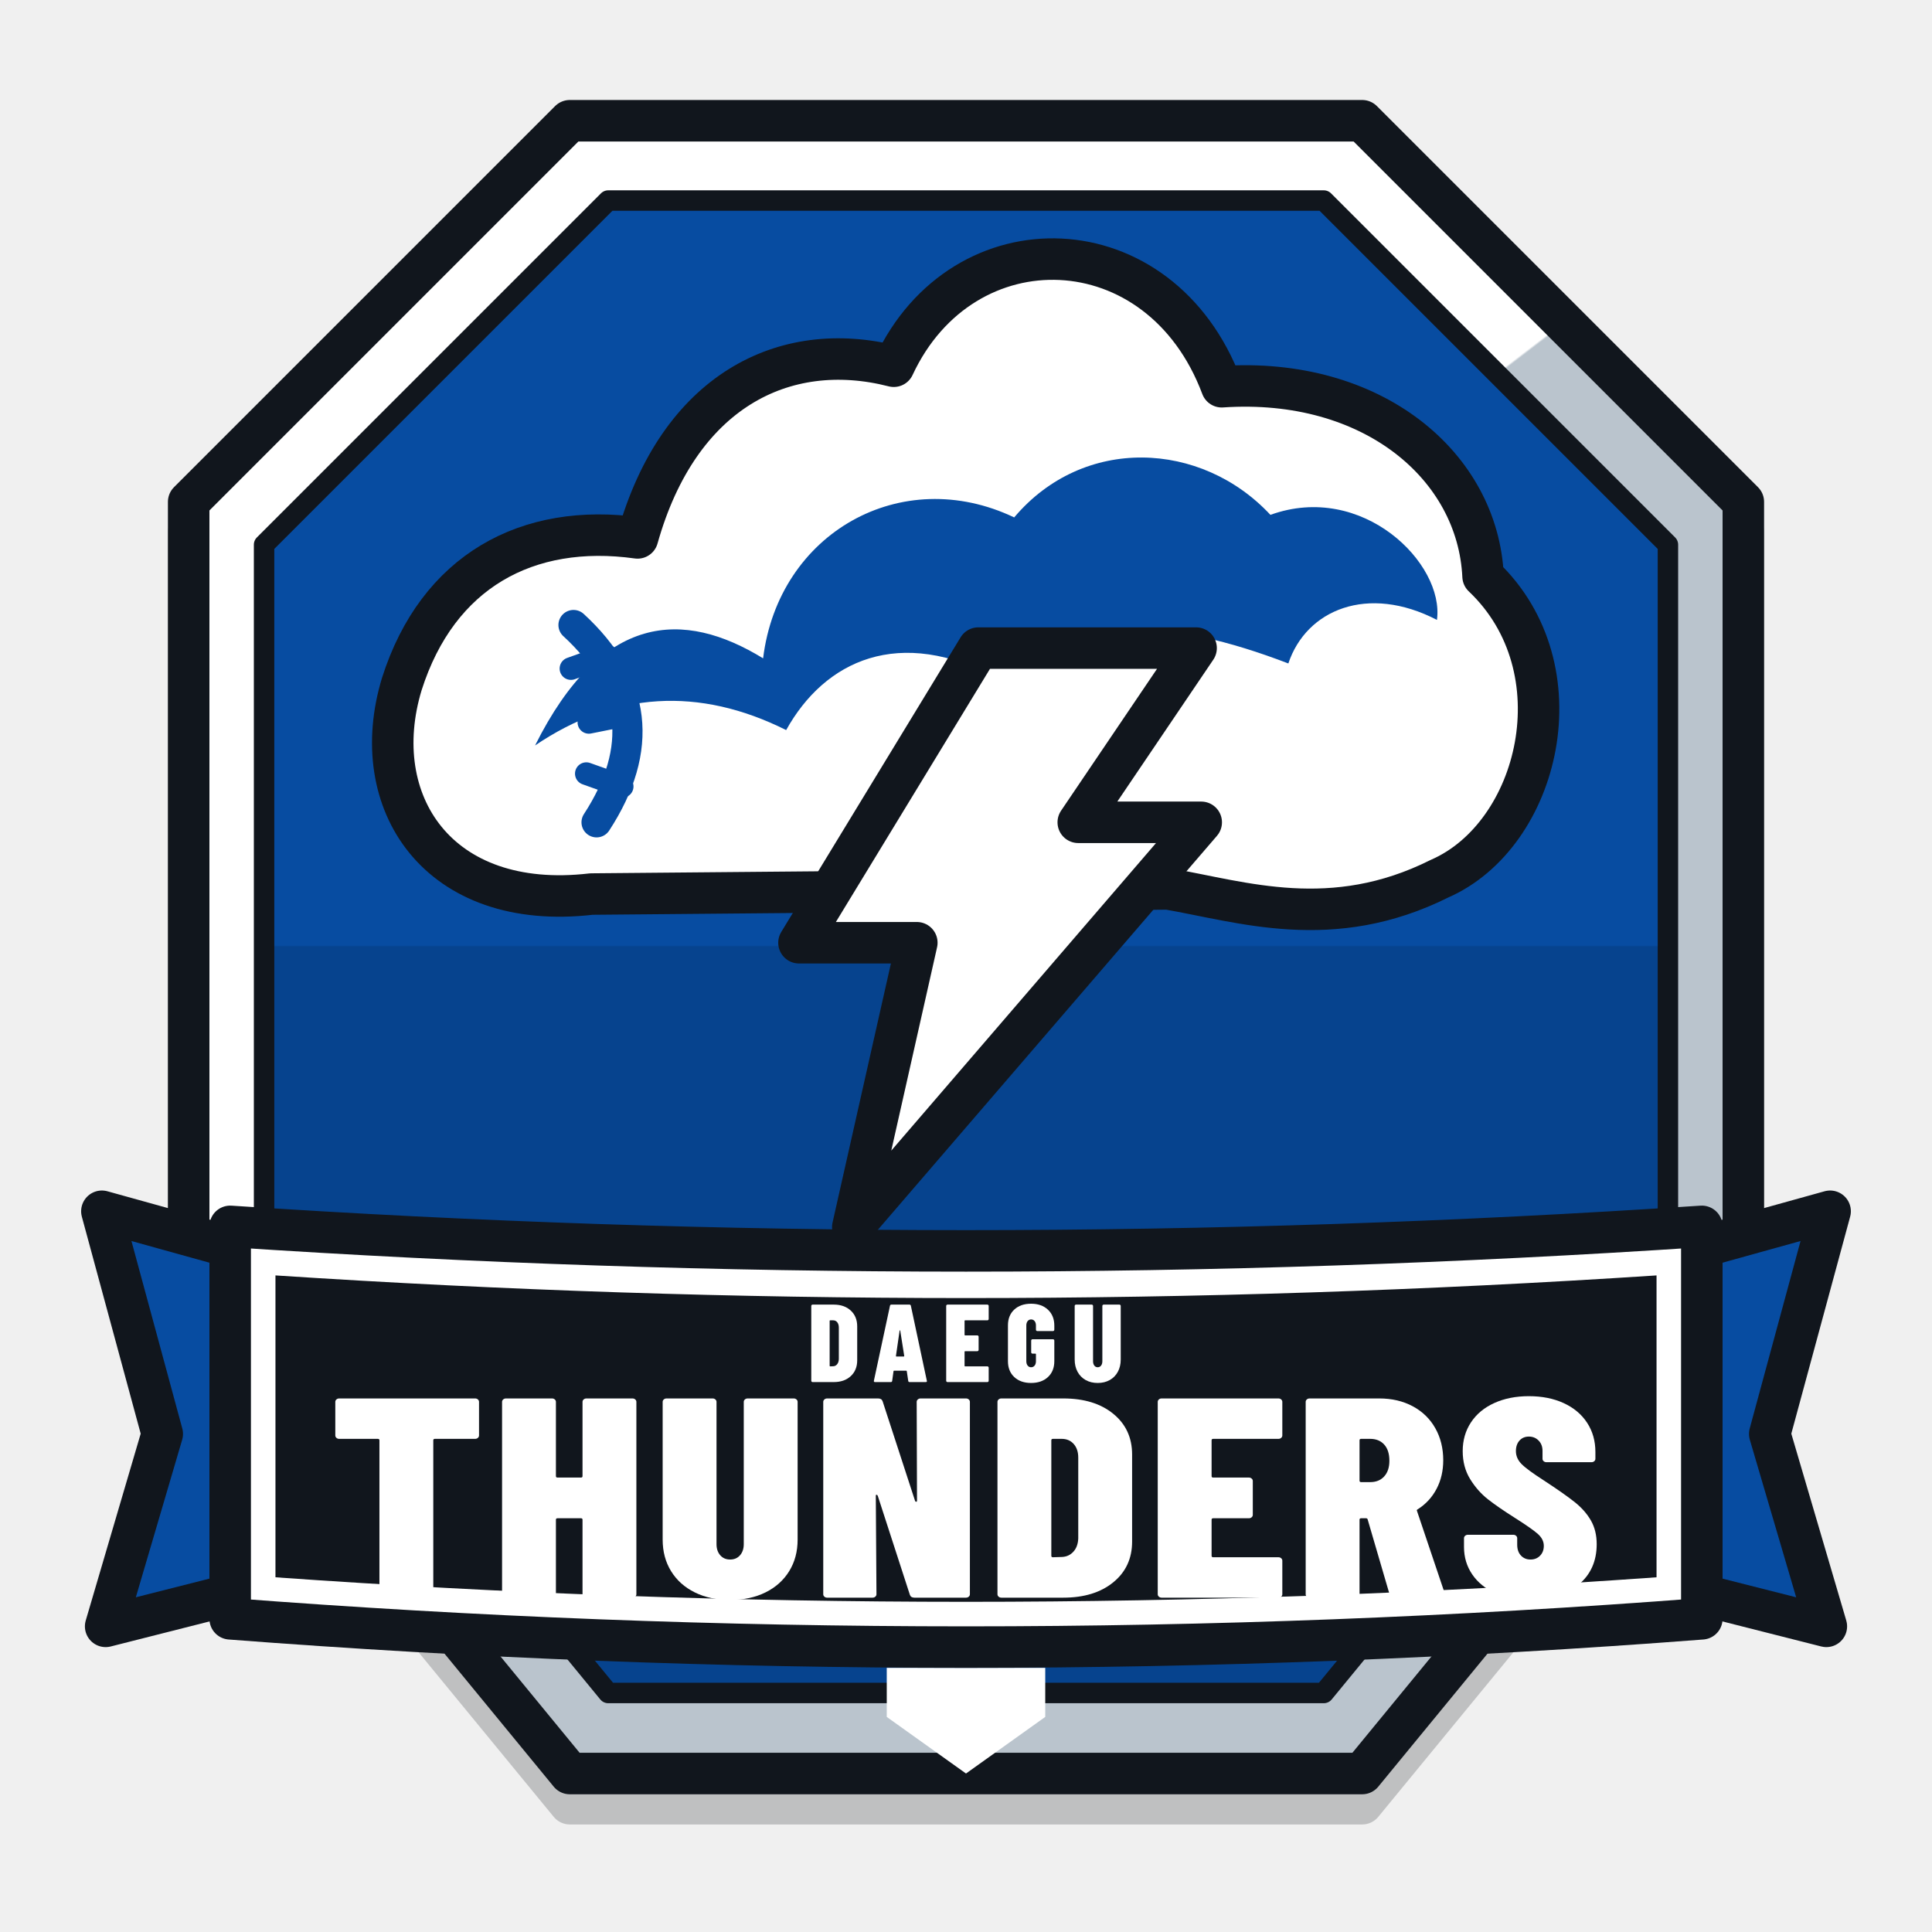
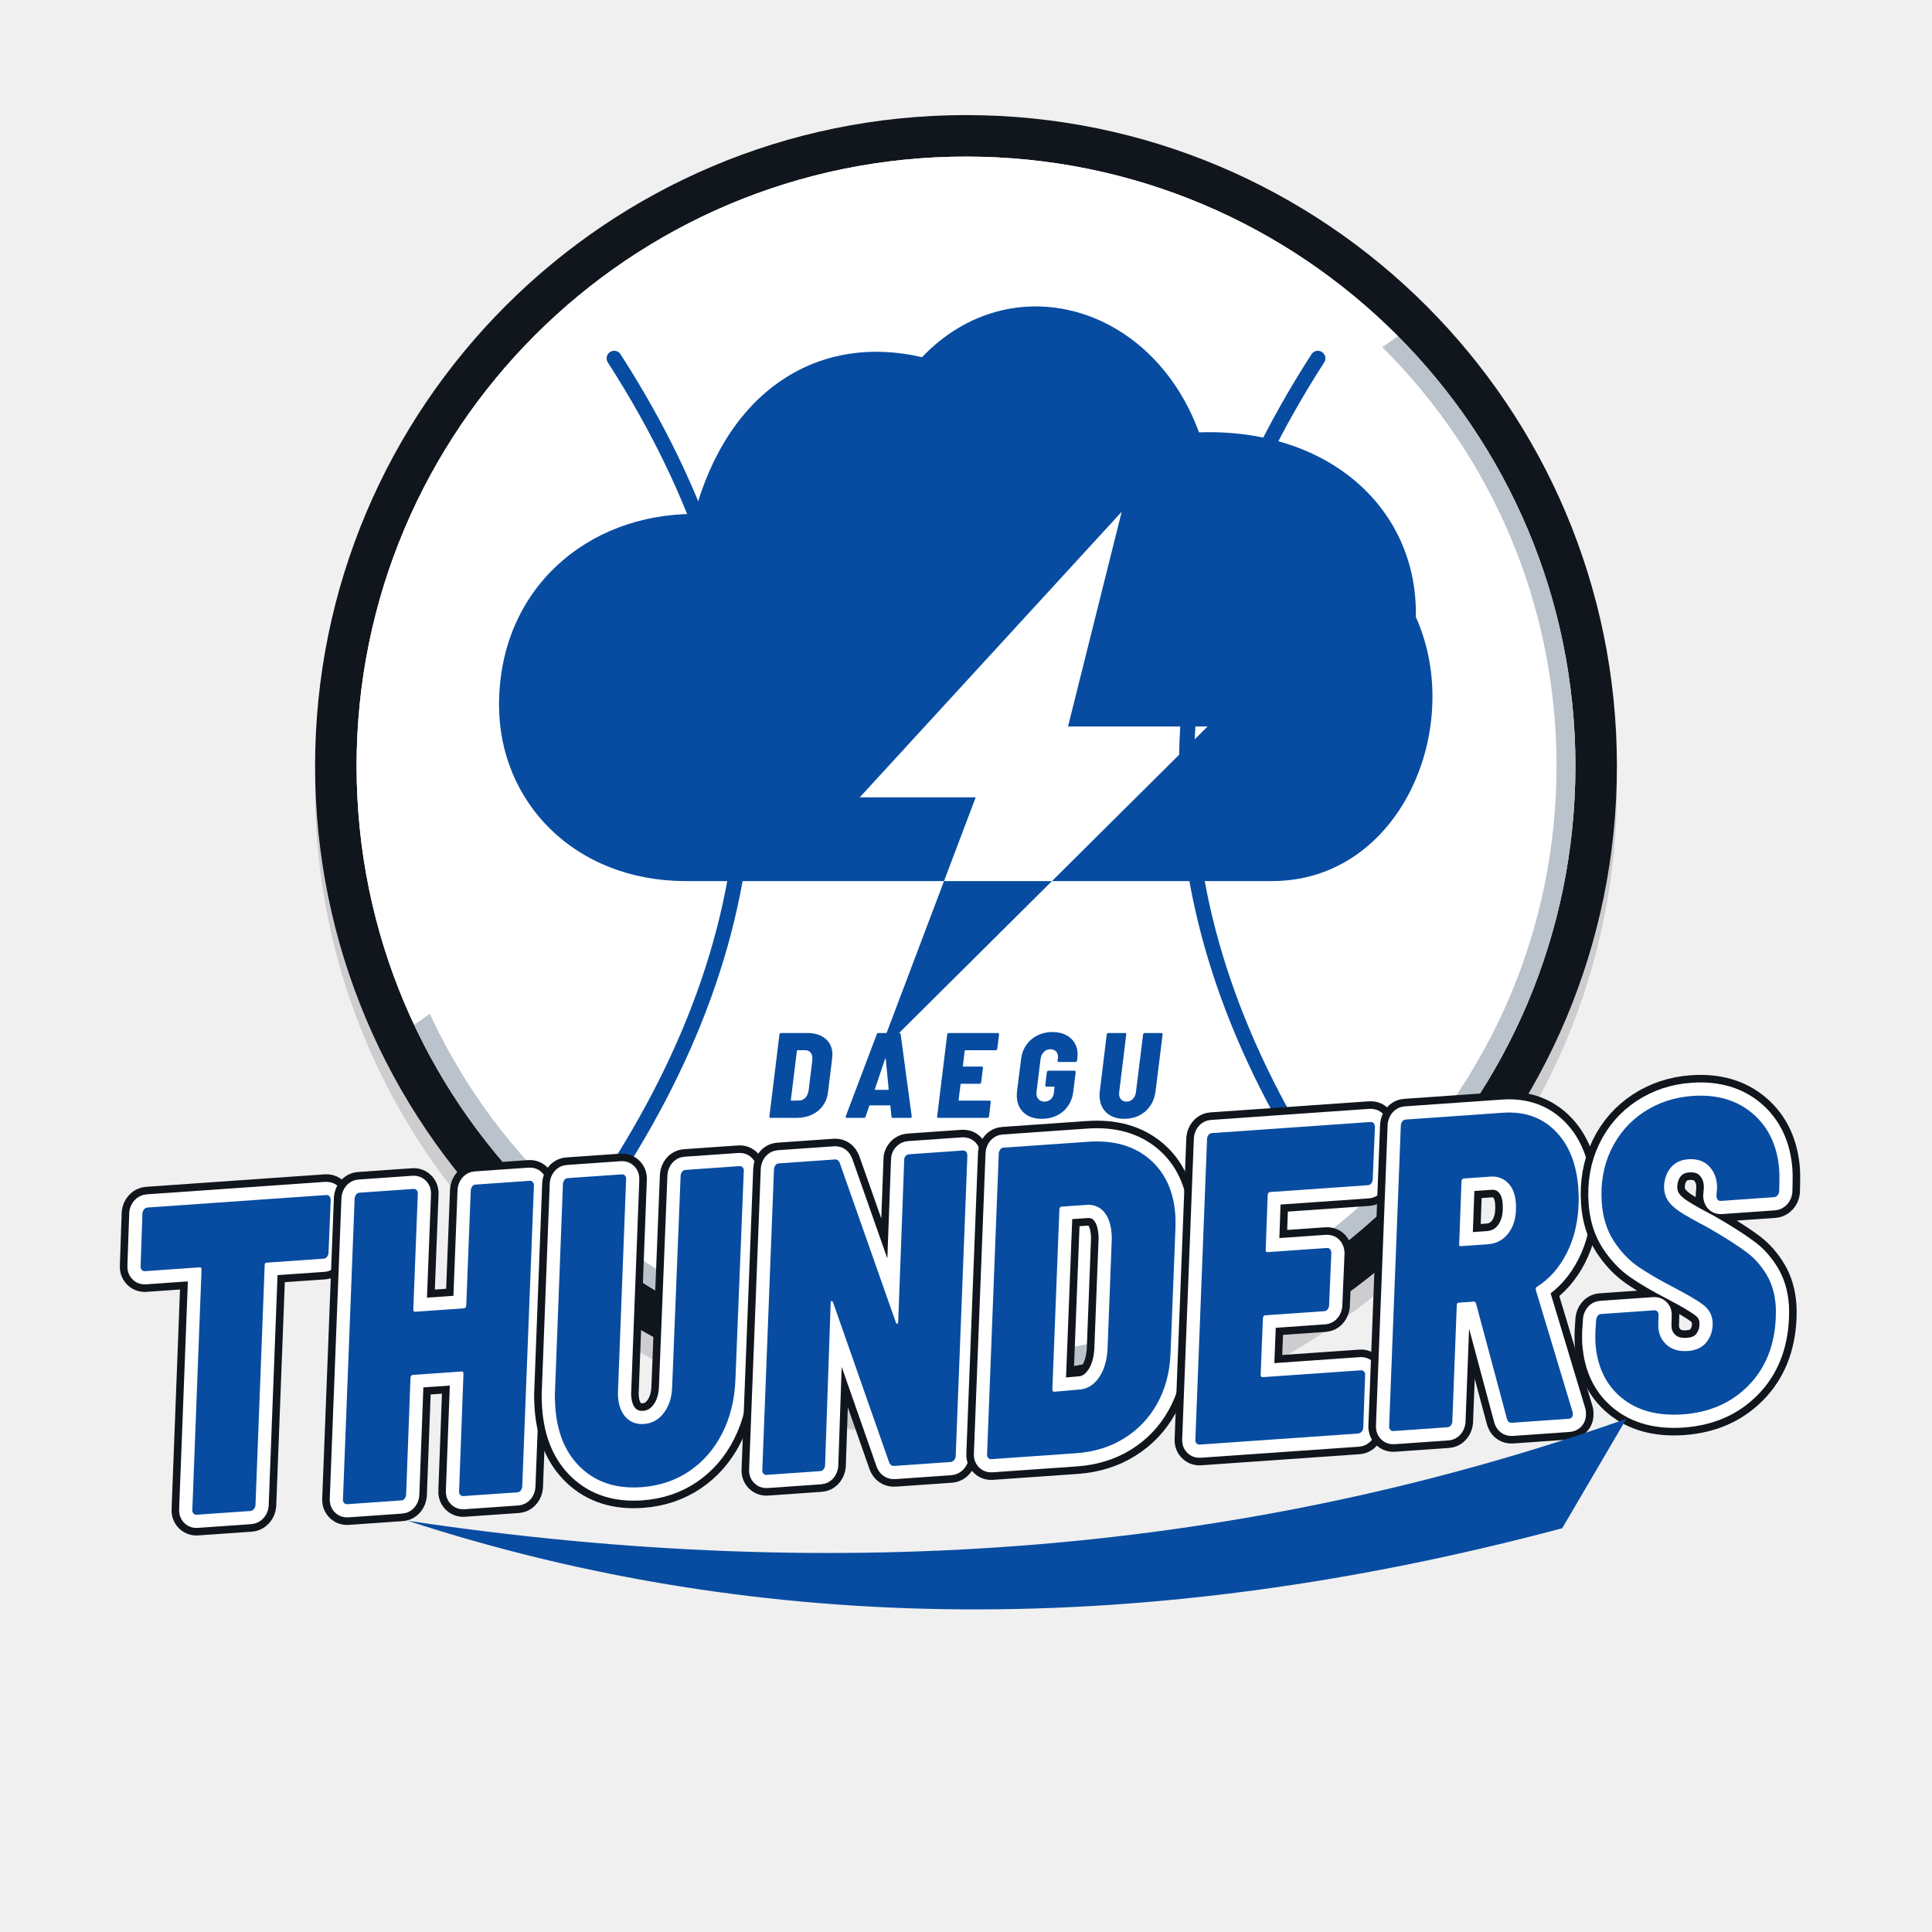
- <svg xmlns="http://www.w3.org/2000/svg" width="512" height="512" viewBox="0 0 512 512" role="img" aria-label="daegu_thunders crest" data-derived-from-flat="true" data-shadow-offset-y="8" data-shadow-blur="0">
+ <svg xmlns="http://www.w3.org/2000/svg" width="512" height="512" viewBox="0 0 512 512" role="img" aria-label="daegu_thunders primary" data-derived-from-flat="true" data-shadow-offset-y="6" data-shadow-blur="0">
  <defs>
-     <linearGradient id="metal-bevel" x1="0%" y1="0%" x2="72%" y2="100%" data-levels="2">
+     <linearGradient id="rim-step" x1="0%" y1="0%" x2="70%" y2="100%" data-tones="2">
      <stop offset="0%" stop-color="#FFFFFF" />
      <stop offset="49.9%" stop-color="#FFFFFF" />
-       <stop offset="50%" stop-color="#BAC4CD" />
-       <stop offset="100%" stop-color="#BAC4CD" />
-     </linearGradient>
-     <linearGradient id="face-two-tone" x1="0%" y1="0%" x2="0%" y2="100%" data-levels="2">
-       <stop offset="0%" stop-color="#074CA1" />
-       <stop offset="49.9%" stop-color="#074CA1" />
-       <stop offset="50%" stop-color="#06438E" />
-       <stop offset="100%" stop-color="#06438E" />
+       <stop offset="50%" stop-color="#BAC2CB" />
+       <stop offset="100%" stop-color="#BAC2CB" />
    </linearGradient>
  </defs>
-   <path d="M151 32 H361 L462 133 V347 L361 470 H151 L50 347 V133 Z" fill="#11161D" stroke="#11161D" stroke-width="11" stroke-linejoin="round" stroke-linecap="round" id="short-shadow" opacity=".22" transform="translate(0 8)" />
-   <g id="crest-geometry" data-flat-colors-max="4">
-     <path id="outer-frame" d="M151 32 H361 L462 133 V347 L361 470 H151 L50 347 V133 Z" fill="url(#metal-bevel)" stroke="#11161D" stroke-width="11" stroke-linejoin="round" stroke-linecap="round" data-bevel-levels="1" />
-     <g transform="translate(256 250) scale(.903) translate(-256 -250)" data-layer="field">
-       <path id="inner-field" d="M151 32 H361 L462 133 V347 L361 470 H151 L50 347 V133 Z" fill="url(#face-two-tone)" stroke="#11161D" stroke-width="6" stroke-linejoin="round" stroke-linecap="round" />
+   <g id="short-shadow" transform="translate(0 6)" opacity=".16">
+     <circle cx="256" cy="203" r="167" fill="#11161D" stroke="#11161D" stroke-width="11" />
+   </g>
+   <g id="identity-geometry">
+     <circle cx="256" cy="203" r="167" fill="#FFFFFF" stroke="#11161D" stroke-width="11" id="club-border" />
+     <circle cx="256" cy="203" r="159" fill="none" stroke="url(#rim-step)" stroke-width="5" id="rim-metal" data-bevel-levels="1" />
+     <path d="M162.76 94.96 Q232.32 203 162.76 311.04 M349.24 94.96 Q279.68 203 349.24 311.04" fill="none" stroke="#074CA1" stroke-width="4" stroke-linecap="round" stroke-linejoin="round" />
+     <g id="club-symbol" data-compact="false" transform="translate(107.784 31.5) scale(0.569)">
+       <path d="M130 355 C78 355 43 318 43 273 C43 219 84 184 134 184 C150 125 193 100 240 111 C281 68 347 86 369 146 C430 144 471 182 470 232 C493 283 463 355 403 355 Z M333 183 L211 316 L265 316 L220 435 L373 283 L308 283 Z" fill="#074CA1" fill-rule="evenodd" />
    </g>
-     <path d="M235 442 H277 V455 L256 470 L235 455 Z" fill="#FFFFFF" />
-     <g id="mascot" data-base-contour-width="11" transform="translate(75.936 18.295) scale(0.679)">
-       <path d="M119 322 C59 329 31 286 45 240 C59 196 94 177 137 183 C153 126 194 105 237 116 C264 58 341 60 365 124 C424 120 465 155 467 198 C505 234 489 299 450 316 C408 337 373 325 344 320 Z" fill="#FFFFFF" stroke="#11161D" stroke-width="16.189" stroke-linejoin="round" stroke-linecap="round" />
-       <path d="M97 264 C123 212 155 211 186 230 C192 181 240 154 284 175 C311 143 357 145 384 174 C420 161 452 193 449 215 C422 201 398 211 391 232 C344 214 309 213 278 238 C239 217 210 231 195 258 C161 241 128 243 97 264 Z" fill="#074CA1" />
-       <path d="M270 226 L355 226 L309 294 L357 294 L221 452 L246 341 L200 341 Z" fill="#FFFFFF" stroke="#11161D" stroke-width="16.189" stroke-linejoin="round" stroke-linecap="round" />
-       <path d="M112 217 Q149 251 121 294" fill="none" stroke="#074CA1" stroke-width="11.774" stroke-linejoin="round" stroke-linecap="round" data-detail="true" />
-       <path d="M111 234 L125 229 M118 255 L133 252 M117 275 L131 280" fill="none" stroke="#074CA1" stroke-width="8.83" stroke-linejoin="round" stroke-linecap="round" data-detail="true" />
-     </g>
-     <g id="wordmark-ribbon">
-       <path d="M81 336 L27 321 L43 380 L28 431 L99 413 Z" fill="#074CA1" stroke="#11161D" stroke-width="11" stroke-linejoin="round" stroke-linecap="round" />
-       <path d="M431 336 L485 321 L469 380 L484 431 L413 413 Z" fill="#074CA1" stroke="#11161D" stroke-width="11" stroke-linejoin="round" stroke-linecap="round" />
-       <path d="M61 325 Q256 338 451 325 V429 Q256 444 61 429 Z" fill="#FFFFFF" stroke="#11161D" stroke-width="11" stroke-linejoin="round" stroke-linecap="round" />
-       <path d="M73 338 Q256 350 439 338 V418 Q256 431 73 418 Z" fill="#11161D" />
-       <g data-wordmark-run="DAEGU" data-font="Barlow Condensed ExtraBold" data-shaped="HarfBuzz kern on" aria-label="DAEGU">
-         <path d="M214.997 365.913V346.087Q214.997 345.94 215.1 345.837Q215.203 345.735 215.349 345.735H220.951Q223.767 345.735 225.468 347.318Q227.169 348.902 227.169 351.513V360.487Q227.169 363.098 225.468 364.682Q223.767 366.265 220.951 366.265H215.349Q215.203 366.265 215.1 366.163Q214.997 366.06 214.997 365.913ZM220.013 362.101 220.834 362.071Q221.45 362.042 221.86 361.529Q222.271 361.015 222.3 360.165V351.835Q222.3 350.955 221.89 350.427Q221.479 349.899 220.804 349.899H220.013Q219.866 349.899 219.866 350.046V361.954Q219.866 362.101 220.013 362.101Z" fill="#FFFFFF" />
-         <path d="M240.69 365.943 240.309 363.391Q240.309 363.244 240.133 363.244H236.965Q236.789 363.244 236.789 363.391L236.437 365.943Q236.408 366.265 236.056 366.265H231.891Q231.51 366.265 231.598 365.884L235.851 346.057Q235.909 345.735 236.232 345.735H241.013Q241.335 345.735 241.394 346.057L245.617 365.884L245.647 366.001Q245.647 366.265 245.324 366.265H241.071Q240.719 366.265 240.69 365.943ZM237.552 359.49H239.517Q239.634 359.49 239.634 359.344L238.578 352.656Q238.549 352.539 238.49 352.539Q238.432 352.539 238.402 352.656L237.434 359.344Q237.434 359.49 237.552 359.49Z" fill="#FFFFFF" />
-         <path d="M261.661 349.899H255.765Q255.619 349.899 255.619 350.046V353.742Q255.619 353.888 255.765 353.888H258.992Q259.138 353.888 259.241 353.991Q259.344 354.094 259.344 354.24V357.73Q259.344 357.877 259.241 357.98Q259.138 358.082 258.992 358.082H255.765Q255.619 358.082 255.619 358.229V361.954Q255.619 362.101 255.765 362.101H261.661Q261.807 362.101 261.91 362.203Q262.013 362.306 262.013 362.453V365.913Q262.013 366.06 261.91 366.163Q261.807 366.265 261.661 366.265H251.102Q250.955 366.265 250.853 366.163Q250.75 366.06 250.75 365.913V346.087Q250.75 345.94 250.853 345.837Q250.955 345.735 251.102 345.735H261.661Q261.807 345.735 261.91 345.837Q262.013 345.94 262.013 346.087V349.547Q262.013 349.694 261.91 349.797Q261.807 349.899 261.661 349.899Z" fill="#FFFFFF" />
-         <path d="M267.116 360.722V351.249Q267.116 348.609 268.788 347.054Q270.459 345.5 273.246 345.5Q276.032 345.5 277.719 347.084Q279.405 348.668 279.405 351.307V352.392Q279.405 352.539 279.302 352.642Q279.2 352.744 279.053 352.744H274.888Q274.742 352.744 274.639 352.642Q274.536 352.539 274.536 352.392V351.249Q274.536 350.545 274.184 350.105Q273.832 349.665 273.246 349.665Q272.689 349.665 272.337 350.105Q271.985 350.545 271.985 351.249V360.751Q271.985 361.455 272.337 361.895Q272.689 362.335 273.246 362.335Q273.832 362.335 274.184 361.895Q274.536 361.455 274.536 360.751V358.874Q274.536 358.728 274.39 358.728H273.627Q273.48 358.728 273.378 358.625Q273.275 358.522 273.275 358.376V355.267Q273.275 355.12 273.378 355.017Q273.48 354.915 273.627 354.915H279.053Q279.2 354.915 279.302 355.017Q279.405 355.12 279.405 355.267V360.722Q279.405 363.362 277.719 364.931Q276.032 366.5 273.246 366.5Q270.459 366.5 268.788 364.931Q267.116 363.362 267.116 360.722Z" fill="#FFFFFF" />
-         <path d="M284.802 360.282V346.087Q284.802 345.94 284.904 345.837Q285.007 345.735 285.154 345.735H289.318Q289.465 345.735 289.568 345.837Q289.67 345.94 289.67 346.087V360.751Q289.67 361.455 290.008 361.895Q290.345 362.335 290.902 362.335Q291.459 362.335 291.797 361.895Q292.134 361.455 292.134 360.751V346.087Q292.134 345.94 292.237 345.837Q292.339 345.735 292.486 345.735H296.651Q296.797 345.735 296.9 345.837Q297.003 345.94 297.003 346.087V360.282Q297.003 362.13 296.24 363.538Q295.478 364.946 294.099 365.723Q292.721 366.5 290.902 366.5Q289.084 366.5 287.705 365.723Q286.327 364.946 285.564 363.538Q284.802 362.13 284.802 360.282Z" fill="#FFFFFF" />
+     <g id="city" data-wordmark-run="DAEGU" data-font="Barlow Semi Condensed ExtraBold Italic" data-shaped="HarfBuzz kern on">
+       <g data-letter="D">
+         <path d="M203.897 295.858 206.563 274.142Q206.595 273.982 206.707 273.869Q206.82 273.757 206.98 273.757H213.919Q217.003 273.757 218.802 275.315Q220.601 276.873 220.601 279.507Q220.601 279.796 220.536 280.439L219.412 289.561Q219.155 291.553 218.047 293.063Q216.939 294.573 215.156 295.408Q213.373 296.243 211.156 296.243H204.218Q204.057 296.243 203.961 296.131Q203.865 296.018 203.897 295.858ZM209.743 291.682 211.799 291.649Q212.73 291.649 213.421 290.911Q214.112 290.172 214.304 288.919L215.268 281.049Q215.3 280.888 215.3 280.535Q215.3 279.507 214.802 278.913Q214.304 278.318 213.405 278.318H211.381Q211.253 278.318 211.189 278.479L209.582 291.521Q209.582 291.682 209.743 291.682Z" fill="#074CA1" />
      </g>
-       <g data-wordmark-run="THUNDERS" data-font="Barlow Condensed ExtraBold" data-shaped="HarfBuzz kern on" aria-label="THUNDERS">
-         <path d="M126.948 371.508V380.408Q126.948 380.785 126.647 381.049Q126.346 381.313 125.916 381.313H115.255Q114.825 381.313 114.825 381.69V422.492Q114.825 422.869 114.524 423.133Q114.223 423.397 113.793 423.397H101.584Q101.154 423.397 100.853 423.133Q100.552 422.869 100.552 422.492V381.69Q100.552 381.313 100.123 381.313H89.891Q89.461 381.313 89.16 381.049Q88.859 380.785 88.859 380.408V371.508Q88.859 371.131 89.16 370.867Q89.461 370.603 89.891 370.603H125.916Q126.346 370.603 126.647 370.867Q126.948 371.131 126.948 371.508Z" fill="#FFFFFF" />
-         <path d="M155.406 370.603H167.615Q168.045 370.603 168.346 370.867Q168.647 371.131 168.647 371.508V422.492Q168.647 422.869 168.346 423.133Q168.045 423.397 167.615 423.397H155.406Q154.976 423.397 154.675 423.133Q154.374 422.869 154.374 422.492V402.732Q154.374 402.355 153.945 402.355H147.754Q147.324 402.355 147.324 402.732V422.492Q147.324 422.869 147.023 423.133Q146.722 423.397 146.293 423.397H134.084Q133.654 423.397 133.353 423.133Q133.052 422.869 133.052 422.492V371.508Q133.052 371.131 133.353 370.867Q133.654 370.603 134.084 370.603H146.293Q146.722 370.603 147.023 370.867Q147.324 371.131 147.324 371.508V391.193Q147.324 391.57 147.754 391.57H153.945Q154.374 391.57 154.374 391.193V371.508Q154.374 371.131 154.675 370.867Q154.976 370.603 155.406 370.603Z" fill="#FFFFFF" />
-         <path d="M175.611 408.011V371.508Q175.611 371.131 175.912 370.867Q176.213 370.603 176.643 370.603H188.851Q189.281 370.603 189.582 370.867Q189.883 371.131 189.883 371.508V409.218Q189.883 411.028 190.872 412.159Q191.861 413.291 193.494 413.291Q195.128 413.291 196.117 412.159Q197.105 411.028 197.105 409.218V371.508Q197.105 371.131 197.406 370.867Q197.707 370.603 198.137 370.603H210.346Q210.776 370.603 211.077 370.867Q211.378 371.131 211.378 371.508V408.011Q211.378 412.763 209.142 416.383Q206.907 420.003 202.866 422.001Q198.825 424 193.494 424Q188.164 424 184.123 422.001Q180.082 420.003 177.846 416.383Q175.611 412.763 175.611 408.011Z" fill="#FFFFFF" />
-         <path d="M243.963 370.603H256Q256.43 370.603 256.731 370.867Q257.032 371.131 257.032 371.508V422.492Q257.032 422.869 256.731 423.133Q256.43 423.397 256 423.397H242.33Q241.384 423.397 241.126 422.642L232.614 396.397Q232.528 396.17 232.313 396.133Q232.098 396.095 232.098 396.397L232.27 422.492Q232.27 422.869 231.969 423.133Q231.668 423.397 231.238 423.397H219.202Q218.772 423.397 218.471 423.133Q218.17 422.869 218.17 422.492V371.508Q218.17 371.131 218.471 370.867Q218.772 370.603 219.202 370.603H232.7Q233.646 370.603 233.904 371.358L242.502 397.754Q242.587 397.98 242.802 397.98Q243.017 397.98 243.017 397.679L242.931 371.508Q242.931 371.131 243.232 370.867Q243.533 370.603 243.963 370.603Z" fill="#FFFFFF" />
-         <path d="M264.34 422.492V371.508Q264.34 371.131 264.641 370.867Q264.942 370.603 265.372 370.603H281.793Q290.047 370.603 295.034 374.676Q300.021 378.749 300.021 385.461V408.539Q300.021 415.251 295.034 419.324Q290.047 423.397 281.793 423.397H265.372Q264.942 423.397 264.641 423.133Q264.34 422.869 264.34 422.492ZM279.042 412.687 281.449 412.612Q283.255 412.536 284.459 411.216Q285.662 409.897 285.748 407.709V386.291Q285.748 384.028 284.545 382.67Q283.341 381.313 281.363 381.313H279.042Q278.612 381.313 278.612 381.69V412.31Q278.612 412.687 279.042 412.687Z" fill="#FFFFFF" />
-         <path d="M338.796 381.313H321.515Q321.085 381.313 321.085 381.69V391.193Q321.085 391.57 321.515 391.57H330.973Q331.402 391.57 331.703 391.834Q332.004 392.098 332.004 392.475V401.45Q332.004 401.827 331.703 402.091Q331.402 402.355 330.973 402.355H321.515Q321.085 402.355 321.085 402.732V412.31Q321.085 412.687 321.515 412.687H338.796Q339.226 412.687 339.527 412.951Q339.828 413.215 339.828 413.592V422.492Q339.828 422.869 339.527 423.133Q339.226 423.397 338.796 423.397H307.845Q307.415 423.397 307.114 423.133Q306.813 422.869 306.813 422.492V371.508Q306.813 371.131 307.114 370.867Q307.415 370.603 307.845 370.603H338.796Q339.226 370.603 339.527 370.867Q339.828 371.131 339.828 371.508V380.408Q339.828 380.785 339.527 381.049Q339.226 381.313 338.796 381.313Z" fill="#FFFFFF" />
-         <path d="M368.287 422.642 362.44 402.656Q362.354 402.355 362.01 402.355H360.721Q360.291 402.355 360.291 402.732V422.492Q360.291 422.869 359.99 423.133Q359.689 423.397 359.259 423.397H347.05Q346.62 423.397 346.32 423.133Q346.019 422.869 346.019 422.492V371.508Q346.019 371.131 346.32 370.867Q346.62 370.603 347.05 370.603H365.536Q370.522 370.603 374.391 372.677Q378.26 374.751 380.367 378.485Q382.473 382.218 382.473 386.969Q382.473 391.193 380.711 394.549Q378.948 397.905 375.767 399.941Q375.595 400.017 375.509 400.13Q375.423 400.243 375.509 400.394L382.903 422.341L382.989 422.642Q382.989 423.397 382.043 423.397H369.491Q368.545 423.397 368.287 422.642ZM360.291 381.69V392.399Q360.291 392.777 360.721 392.777H363.128Q365.45 392.777 366.825 391.268Q368.201 389.76 368.201 387.12Q368.201 384.33 366.825 382.821Q365.45 381.313 363.128 381.313H360.721Q360.291 381.313 360.291 381.69Z" fill="#FFFFFF" />
-         <path d="M387.976 409.972V407.634Q387.976 407.257 388.277 406.993Q388.578 406.729 389.007 406.729H401.044Q401.474 406.729 401.775 406.993Q402.076 407.257 402.076 407.634V409.369Q402.076 411.179 403.065 412.235Q404.054 413.291 405.601 413.291Q407.149 413.291 408.137 412.272Q409.126 411.254 409.126 409.67Q409.126 407.936 407.579 406.541Q406.031 405.145 401.388 402.204Q397.089 399.489 394.338 397.339Q391.587 395.19 389.609 391.985Q387.632 388.779 387.632 384.556Q387.632 380.257 389.824 376.939Q392.017 373.62 396.015 371.81Q400.013 370 405.171 370Q410.416 370 414.414 371.848Q418.412 373.696 420.604 377.052Q422.797 380.408 422.797 384.782V386.592Q422.797 386.969 422.496 387.233Q422.195 387.497 421.765 387.497H409.814Q409.384 387.497 409.083 387.233Q408.782 386.969 408.782 386.592V384.48Q408.782 382.821 407.751 381.765Q406.719 380.709 405.171 380.709Q403.624 380.709 402.678 381.765Q401.732 382.821 401.732 384.556Q401.732 386.441 403.194 387.95Q404.655 389.458 409.126 392.324Q414.543 395.869 417.294 398.056Q420.045 400.243 421.593 402.92Q423.141 405.598 423.141 409.218Q423.141 416.006 418.283 420.003Q413.425 424 405.515 424Q400.271 424 396.316 422.228Q392.361 420.455 390.168 417.25Q387.976 414.045 387.976 409.972Z" fill="#FFFFFF" />
+       <g data-letter="A">
+         <path d="M236.244 295.89 235.955 293.063Q235.923 292.934 235.827 292.934H230.559Q230.462 292.934 230.366 293.063L229.402 295.89Q229.306 296.243 228.953 296.243H224.391Q224.006 296.243 224.134 295.825L232.358 274.078Q232.486 273.757 232.839 273.757H238.3Q238.654 273.757 238.686 274.078L241.609 295.825V295.89Q241.609 296.243 241.223 296.243H236.598Q236.244 296.243 236.244 295.89ZM232.004 288.823H235.313Q235.506 288.823 235.506 288.63L234.735 280.663Q234.735 280.535 234.67 280.535Q234.606 280.535 234.542 280.663L231.844 288.662Q231.811 288.823 232.004 288.823Z" fill="#074CA1" />
+       </g>
+       <g data-letter="E">
+         <path d="M263.87 278.318H255.839Q255.711 278.318 255.647 278.479L255.165 282.494Q255.165 282.655 255.293 282.655H260.144Q260.497 282.655 260.497 283.041L260.015 286.831Q259.983 286.992 259.871 287.104Q259.758 287.216 259.598 287.216H254.747Q254.619 287.216 254.554 287.377L254.041 291.521Q254.041 291.682 254.201 291.682H262.232Q262.392 291.682 262.489 291.794Q262.585 291.906 262.553 292.067L262.103 295.858Q262.071 296.018 261.943 296.131Q261.814 296.243 261.654 296.243H248.676Q248.515 296.243 248.419 296.131Q248.323 296.018 248.355 295.858L251.021 274.142Q251.053 273.982 251.166 273.869Q251.278 273.757 251.439 273.757H264.416Q264.77 273.757 264.77 274.142L264.288 277.933Q264.256 278.094 264.143 278.206Q264.031 278.318 263.87 278.318Z" fill="#074CA1" />
+       </g>
+       <g data-letter="G">
+         <path d="M269.459 290.3Q269.459 289.947 269.524 289.24L270.584 280.76Q270.841 278.575 271.981 276.937Q273.122 275.299 274.92 274.399Q276.719 273.5 278.904 273.5Q280.927 273.5 282.437 274.255Q283.947 275.01 284.766 276.359Q285.585 277.708 285.585 279.443Q285.585 279.732 285.521 280.374L285.425 281.049Q285.425 281.209 285.296 281.322Q285.168 281.434 285.007 281.434H280.606Q280.446 281.434 280.333 281.322Q280.221 281.209 280.253 281.049L280.349 280.439L280.381 280.085Q280.381 279.186 279.851 278.624Q279.321 278.061 278.358 278.061Q277.33 278.061 276.623 278.784Q275.916 279.507 275.756 280.663L274.696 289.337Q274.663 289.465 274.663 289.754Q274.663 290.75 275.258 291.344Q275.852 291.939 276.784 291.939Q277.779 291.939 278.47 291.312Q279.161 290.686 279.289 289.626L279.45 288.148Q279.514 287.987 279.321 287.987H277.33Q277.169 287.987 277.073 287.875Q276.976 287.763 277.008 287.602L277.426 284.133Q277.458 283.972 277.571 283.86Q277.683 283.747 277.844 283.747H284.718Q285.071 283.747 285.071 284.133L284.429 289.304Q284.172 291.457 283.031 293.095Q281.891 294.733 280.092 295.617Q278.293 296.5 276.077 296.5Q273.025 296.5 271.242 294.814Q269.459 293.127 269.459 290.3Z" fill="#074CA1" />
+       </g>
+       <g data-letter="U">
+         <path d="M291.399 290.268Q291.399 289.529 291.464 289.144L293.295 274.142Q293.327 273.982 293.439 273.869Q293.552 273.757 293.712 273.757H298.145Q298.306 273.757 298.402 273.869Q298.499 273.982 298.466 274.142L296.603 289.401Q296.571 289.561 296.571 289.851Q296.571 290.814 297.101 291.376Q297.631 291.939 298.531 291.939Q299.527 291.939 300.217 291.232Q300.908 290.525 301.036 289.401L302.932 274.142Q302.964 273.982 303.076 273.869Q303.189 273.757 303.349 273.757H307.782Q307.943 273.757 308.039 273.869Q308.135 273.982 308.103 274.142L306.24 289.144Q305.983 291.328 304.859 292.999Q303.735 294.669 301.952 295.584Q300.169 296.5 297.953 296.5Q294.933 296.5 293.166 294.814Q291.399 293.127 291.399 290.268Z" fill="#074CA1" />
      </g>
    </g>
+     <g id="nickname" data-wordmark-run="THUNDERS" data-font="Barlow Semi Condensed ExtraBold Italic" data-shaped="HarfBuzz kern on" transform="rotate(-4 256 346)">
+       <g data-letter="T">
+         <path d="M90.006 306.346 88.443 320.307Q88.339 320.894 87.974 321.304Q87.609 321.715 87.088 321.715H71.873Q71.352 321.715 71.352 322.302L64.474 385.654Q64.37 386.24 63.953 386.651Q63.537 387.061 63.015 387.061H48.739Q48.218 387.061 47.905 386.651Q47.592 386.24 47.697 385.654L54.574 322.302Q54.574 321.715 54.158 321.715H39.568Q39.047 321.715 38.734 321.304Q38.422 320.894 38.526 320.307L39.985 306.346Q40.089 305.76 40.506 305.349Q40.923 304.939 41.444 304.939H88.86Q90.006 304.939 90.006 306.346Z" fill="#11161D" stroke="#11161D" stroke-width="11" stroke-linecap="round" stroke-linejoin="round" />
+         <path d="M90.006 306.346 88.443 320.307Q88.339 320.894 87.974 321.304Q87.609 321.715 87.088 321.715H71.873Q71.352 321.715 71.352 322.302L64.474 385.654Q64.37 386.24 63.953 386.651Q63.537 387.061 63.015 387.061H48.739Q48.218 387.061 47.905 386.651Q47.592 386.24 47.697 385.654L54.574 322.302Q54.574 321.715 54.158 321.715H39.568Q39.047 321.715 38.734 321.304Q38.422 320.894 38.526 320.307L39.985 306.346Q40.089 305.76 40.506 305.349Q40.923 304.939 41.444 304.939H88.86Q90.006 304.939 90.006 306.346Z" fill="#FFFFFF" stroke="#FFFFFF" stroke-width="7" stroke-linecap="round" stroke-linejoin="round" />
+         <path d="M90.006 306.346 88.443 320.307Q88.339 320.894 87.974 321.304Q87.609 321.715 87.088 321.715H71.873Q71.352 321.715 71.352 322.302L64.474 385.654Q64.37 386.24 63.953 386.651Q63.537 387.061 63.015 387.061H48.739Q48.218 387.061 47.905 386.651Q47.592 386.24 47.697 385.654L54.574 322.302Q54.574 321.715 54.158 321.715H39.568Q39.047 321.715 38.734 321.304Q38.422 320.894 38.526 320.307L39.985 306.346Q40.089 305.76 40.506 305.349Q40.923 304.939 41.444 304.939H88.86Q90.006 304.939 90.006 306.346Z" fill="#074CA1" />
+       </g>
+       <g data-letter="H">
+         <path d="M128.564 304.939H142.945Q143.466 304.939 143.778 305.349Q144.091 305.76 143.987 306.346L135.337 385.654Q135.233 386.24 134.869 386.651Q134.504 387.061 133.983 387.061H119.602Q119.081 387.061 118.768 386.651Q118.455 386.24 118.56 385.654L121.894 354.682Q121.894 354.095 121.477 354.095H108.451Q108.034 354.095 107.826 354.682L104.491 385.654Q104.387 386.24 104.022 386.651Q103.658 387.061 103.136 387.061H88.755Q88.234 387.061 87.922 386.651Q87.609 386.24 87.713 385.654L96.363 306.346Q96.467 305.76 96.832 305.349Q97.196 304.939 97.718 304.939H112.099Q112.62 304.939 112.932 305.349Q113.245 305.76 113.141 306.346L109.806 336.849Q109.806 337.436 110.223 337.436H123.249Q123.666 337.436 123.874 336.849L127.209 306.346Q127.313 305.76 127.678 305.349Q128.043 304.939 128.564 304.939Z" fill="#11161D" stroke="#11161D" stroke-width="11" stroke-linecap="round" stroke-linejoin="round" />
+         <path d="M128.564 304.939H142.945Q143.466 304.939 143.778 305.349Q144.091 305.76 143.987 306.346L135.337 385.654Q135.233 386.24 134.869 386.651Q134.504 387.061 133.983 387.061H119.602Q119.081 387.061 118.768 386.651Q118.455 386.24 118.56 385.654L121.894 354.682Q121.894 354.095 121.477 354.095H108.451Q108.034 354.095 107.826 354.682L104.491 385.654Q104.387 386.24 104.022 386.651Q103.658 387.061 103.136 387.061H88.755Q88.234 387.061 87.922 386.651Q87.609 386.24 87.713 385.654L96.363 306.346Q96.467 305.76 96.832 305.349Q97.196 304.939 97.718 304.939H112.099Q112.62 304.939 112.932 305.349Q113.245 305.76 113.141 306.346L109.806 336.849Q109.806 337.436 110.223 337.436H123.249Q123.666 337.436 123.874 336.849L127.209 306.346Q127.313 305.76 127.678 305.349Q128.043 304.939 128.564 304.939Z" fill="#FFFFFF" stroke="#FFFFFF" stroke-width="7" stroke-linecap="round" stroke-linejoin="round" />
+         <path d="M128.564 304.939H142.945Q143.466 304.939 143.778 305.349Q144.091 305.76 143.987 306.346L135.337 385.654Q135.233 386.24 134.869 386.651Q134.504 387.061 133.983 387.061H119.602Q119.081 387.061 118.768 386.651Q118.455 386.24 118.56 385.654L121.894 354.682Q121.894 354.095 121.477 354.095H108.451Q108.034 354.095 107.826 354.682L104.491 385.654Q104.387 386.24 104.022 386.651Q103.658 387.061 103.136 387.061H88.755Q88.234 387.061 87.922 386.651Q87.609 386.24 87.713 385.654L96.363 306.346Q96.467 305.76 96.832 305.349Q97.196 304.939 97.718 304.939H112.099Q112.62 304.939 112.932 305.349Q113.245 305.76 113.141 306.346L109.806 336.849Q109.806 337.436 110.223 337.436H123.249Q123.666 337.436 123.874 336.849L127.209 306.346Q127.313 305.76 127.678 305.349Q128.043 304.939 128.564 304.939Z" fill="#074CA1" />
+       </g>
+       <g data-letter="U">
+         <path d="M145.55 365.24Q145.55 362.542 145.758 361.134L151.698 306.346Q151.803 305.76 152.167 305.349Q152.532 304.939 153.053 304.939H167.434Q167.955 304.939 168.268 305.349Q168.581 305.76 168.476 306.346L162.432 362.073Q162.328 362.659 162.328 363.715Q162.328 367.235 164.047 369.288Q165.767 371.341 168.685 371.341Q171.915 371.341 174.156 368.76Q176.396 366.179 176.813 362.073L182.962 306.346Q183.066 305.76 183.431 305.349Q183.795 304.939 184.316 304.939H198.697Q199.218 304.939 199.531 305.349Q199.844 305.76 199.739 306.346L193.695 361.134Q192.862 369.112 189.214 375.212Q185.567 381.313 179.783 384.656Q173.999 388 166.809 388Q157.013 388 151.282 381.841Q145.55 375.682 145.55 365.24Z" fill="#11161D" stroke="#11161D" stroke-width="11" stroke-linecap="round" stroke-linejoin="round" />
+         <path d="M145.55 365.24Q145.55 362.542 145.758 361.134L151.698 306.346Q151.803 305.76 152.167 305.349Q152.532 304.939 153.053 304.939H167.434Q167.955 304.939 168.268 305.349Q168.581 305.76 168.476 306.346L162.432 362.073Q162.328 362.659 162.328 363.715Q162.328 367.235 164.047 369.288Q165.767 371.341 168.685 371.341Q171.915 371.341 174.156 368.76Q176.396 366.179 176.813 362.073L182.962 306.346Q183.066 305.76 183.431 305.349Q183.795 304.939 184.316 304.939H198.697Q199.218 304.939 199.531 305.349Q199.844 305.76 199.739 306.346L193.695 361.134Q192.862 369.112 189.214 375.212Q185.567 381.313 179.783 384.656Q173.999 388 166.809 388Q157.013 388 151.282 381.841Q145.55 375.682 145.55 365.24Z" fill="#FFFFFF" stroke="#FFFFFF" stroke-width="7" stroke-linecap="round" stroke-linejoin="round" />
+         <path d="M145.55 365.24Q145.55 362.542 145.758 361.134L151.698 306.346Q151.803 305.76 152.167 305.349Q152.532 304.939 153.053 304.939H167.434Q167.955 304.939 168.268 305.349Q168.581 305.76 168.476 306.346L162.432 362.073Q162.328 362.659 162.328 363.715Q162.328 367.235 164.047 369.288Q165.767 371.341 168.685 371.341Q171.915 371.341 174.156 368.76Q176.396 366.179 176.813 362.073L182.962 306.346Q183.066 305.76 183.431 305.349Q183.795 304.939 184.316 304.939H198.697Q199.218 304.939 199.531 305.349Q199.844 305.76 199.739 306.346L193.695 361.134Q192.862 369.112 189.214 375.212Q185.567 381.313 179.783 384.656Q173.999 388 166.809 388Q157.013 388 151.282 381.841Q145.55 375.682 145.55 365.24Z" fill="#074CA1" />
+       </g>
+       <g data-letter="N">
+         <path d="M243.716 304.939H257.993Q259.139 304.939 259.139 306.346L250.49 385.654Q250.386 386.24 249.969 386.651Q249.552 387.061 249.031 387.061H234.129Q233.087 387.061 232.774 386.006L220.894 342.598Q220.686 342.246 220.477 342.304Q220.269 342.363 220.269 342.832L215.788 385.654Q215.684 386.24 215.319 386.651Q214.954 387.061 214.433 387.061H200.156Q199.635 387.061 199.323 386.651Q199.01 386.24 199.114 385.654L207.764 306.346Q207.868 305.76 208.233 305.349Q208.597 304.939 209.118 304.939H224.02Q224.958 304.939 225.271 305.994L237.151 349.168Q237.255 349.52 237.464 349.52Q237.672 349.52 237.776 349.05L242.361 306.346Q242.361 305.76 242.778 305.349Q243.195 304.939 243.716 304.939Z" fill="#11161D" stroke="#11161D" stroke-width="11" stroke-linecap="round" stroke-linejoin="round" />
+         <path d="M243.716 304.939H257.993Q259.139 304.939 259.139 306.346L250.49 385.654Q250.386 386.24 249.969 386.651Q249.552 387.061 249.031 387.061H234.129Q233.087 387.061 232.774 386.006L220.894 342.598Q220.686 342.246 220.477 342.304Q220.269 342.363 220.269 342.832L215.788 385.654Q215.684 386.24 215.319 386.651Q214.954 387.061 214.433 387.061H200.156Q199.635 387.061 199.323 386.651Q199.01 386.24 199.114 385.654L207.764 306.346Q207.868 305.76 208.233 305.349Q208.597 304.939 209.118 304.939H224.02Q224.958 304.939 225.271 305.994L237.151 349.168Q237.255 349.52 237.464 349.52Q237.672 349.52 237.776 349.05L242.361 306.346Q242.361 305.76 242.778 305.349Q243.195 304.939 243.716 304.939Z" fill="#FFFFFF" stroke="#FFFFFF" stroke-width="7" stroke-linecap="round" stroke-linejoin="round" />
+         <path d="M243.716 304.939H257.993Q259.139 304.939 259.139 306.346L250.49 385.654Q250.386 386.24 249.969 386.651Q249.552 387.061 249.031 387.061H234.129Q233.087 387.061 232.774 386.006L220.894 342.598Q220.686 342.246 220.477 342.304Q220.269 342.363 220.269 342.832L215.788 385.654Q215.684 386.24 215.319 386.651Q214.954 387.061 214.433 387.061H200.156Q199.635 387.061 199.323 386.651Q199.01 386.24 199.114 385.654L207.764 306.346Q207.868 305.76 208.233 305.349Q208.597 304.939 209.118 304.939H224.02Q224.958 304.939 225.271 305.994L237.151 349.168Q237.255 349.52 237.464 349.52Q237.672 349.52 237.776 349.05L242.361 306.346Q242.361 305.76 242.778 305.349Q243.195 304.939 243.716 304.939Z" fill="#074CA1" />
+       </g>
+       <g data-letter="D">
+         <path d="M258.827 385.654 267.476 306.346Q267.58 305.76 267.945 305.349Q268.31 304.939 268.831 304.939H291.34Q301.345 304.939 307.18 310.628Q313.016 316.318 313.016 325.939Q313.016 326.994 312.808 329.341L309.16 362.659Q308.327 369.933 304.731 375.447Q301.136 380.961 295.352 384.011Q289.569 387.061 282.378 387.061H259.869Q259.348 387.061 259.035 386.651Q258.722 386.24 258.827 385.654ZM277.793 370.402 284.462 370.285Q287.485 370.285 289.725 367.587Q291.966 364.888 292.591 360.313L295.717 331.57Q295.821 330.983 295.821 329.693Q295.821 325.939 294.206 323.768Q292.591 321.598 289.673 321.598H283.108Q282.691 321.598 282.482 322.184L277.272 369.816Q277.272 370.402 277.793 370.402Z" fill="#11161D" stroke="#11161D" stroke-width="11" stroke-linecap="round" stroke-linejoin="round" />
+         <path d="M258.827 385.654 267.476 306.346Q267.58 305.76 267.945 305.349Q268.31 304.939 268.831 304.939H291.34Q301.345 304.939 307.18 310.628Q313.016 316.318 313.016 325.939Q313.016 326.994 312.808 329.341L309.16 362.659Q308.327 369.933 304.731 375.447Q301.136 380.961 295.352 384.011Q289.569 387.061 282.378 387.061H259.869Q259.348 387.061 259.035 386.651Q258.722 386.24 258.827 385.654ZM277.793 370.402 284.462 370.285Q287.485 370.285 289.725 367.587Q291.966 364.888 292.591 360.313L295.717 331.57Q295.821 330.983 295.821 329.693Q295.821 325.939 294.206 323.768Q292.591 321.598 289.673 321.598H283.108Q282.691 321.598 282.482 322.184L277.272 369.816Q277.272 370.402 277.793 370.402Z" fill="#FFFFFF" stroke="#FFFFFF" stroke-width="7" stroke-linecap="round" stroke-linejoin="round" />
+         <path d="M258.827 385.654 267.476 306.346Q267.58 305.76 267.945 305.349Q268.31 304.939 268.831 304.939H291.34Q301.345 304.939 307.18 310.628Q313.016 316.318 313.016 325.939Q313.016 326.994 312.808 329.341L309.16 362.659Q308.327 369.933 304.731 375.447Q301.136 380.961 295.352 384.011Q289.569 387.061 282.378 387.061H259.869Q259.348 387.061 259.035 386.651Q258.722 386.24 258.827 385.654ZM277.793 370.402 284.462 370.285Q287.485 370.285 289.725 367.587Q291.966 364.888 292.591 360.313L295.717 331.57Q295.821 330.983 295.821 329.693Q295.821 325.939 294.206 323.768Q292.591 321.598 289.673 321.598H283.108Q282.691 321.598 282.482 322.184L277.272 369.816Q277.272 370.402 277.793 370.402Z" fill="#074CA1" />
+       </g>
+       <g data-letter="E">
+         <path d="M364.496 321.598H338.443Q338.027 321.598 337.818 322.184L336.255 336.849Q336.255 337.436 336.672 337.436H352.408Q353.554 337.436 353.554 338.844L351.991 352.687Q351.887 353.274 351.522 353.684Q351.157 354.095 350.636 354.095H334.9Q334.483 354.095 334.275 354.682L332.608 369.816Q332.608 370.402 333.129 370.402H359.181Q359.702 370.402 360.015 370.813Q360.328 371.223 360.223 371.81L358.764 385.654Q358.66 386.24 358.243 386.651Q357.827 387.061 357.305 387.061H315.204Q314.683 387.061 314.371 386.651Q314.058 386.24 314.162 385.654L322.812 306.346Q322.916 305.76 323.281 305.349Q323.646 304.939 324.167 304.939H366.268Q367.414 304.939 367.414 306.346L365.851 320.19Q365.747 320.777 365.382 321.187Q365.017 321.598 364.496 321.598Z" fill="#11161D" stroke="#11161D" stroke-width="11" stroke-linecap="round" stroke-linejoin="round" />
+         <path d="M364.496 321.598H338.443Q338.027 321.598 337.818 322.184L336.255 336.849Q336.255 337.436 336.672 337.436H352.408Q353.554 337.436 353.554 338.844L351.991 352.687Q351.887 353.274 351.522 353.684Q351.157 354.095 350.636 354.095H334.9Q334.483 354.095 334.275 354.682L332.608 369.816Q332.608 370.402 333.129 370.402H359.181Q359.702 370.402 360.015 370.813Q360.328 371.223 360.223 371.81L358.764 385.654Q358.66 386.24 358.243 386.651Q357.827 387.061 357.305 387.061H315.204Q314.683 387.061 314.371 386.651Q314.058 386.24 314.162 385.654L322.812 306.346Q322.916 305.76 323.281 305.349Q323.646 304.939 324.167 304.939H366.268Q367.414 304.939 367.414 306.346L365.851 320.19Q365.747 320.777 365.382 321.187Q365.017 321.598 364.496 321.598Z" fill="#FFFFFF" stroke="#FFFFFF" stroke-width="7" stroke-linecap="round" stroke-linejoin="round" />
+         <path d="M364.496 321.598H338.443Q338.027 321.598 337.818 322.184L336.255 336.849Q336.255 337.436 336.672 337.436H352.408Q353.554 337.436 353.554 338.844L351.991 352.687Q351.887 353.274 351.522 353.684Q351.157 354.095 350.636 354.095H334.9Q334.483 354.095 334.275 354.682L332.608 369.816Q332.608 370.402 333.129 370.402H359.181Q359.702 370.402 360.015 370.813Q360.328 371.223 360.223 371.81L358.764 385.654Q358.66 386.24 358.243 386.651Q357.827 387.061 357.305 387.061H315.204Q314.683 387.061 314.371 386.651Q314.058 386.24 314.162 385.654L322.812 306.346Q322.916 305.76 323.281 305.349Q323.646 304.939 324.167 304.939H366.268Q367.414 304.939 367.414 306.346L365.851 320.19Q365.747 320.777 365.382 321.187Q365.017 321.598 364.496 321.598Z" fill="#074CA1" />
+       </g>
+       <g data-letter="R">
+         <path d="M396.905 385.888 390.861 354.799Q390.653 354.33 390.34 354.33H386.276Q386.068 354.33 385.911 354.506Q385.755 354.682 385.755 354.916L382.42 385.654Q382.316 386.24 381.951 386.651Q381.586 387.061 381.065 387.061H366.684Q366.163 387.061 365.851 386.651Q365.538 386.24 365.642 385.654L374.292 306.346Q374.396 305.76 374.761 305.349Q375.125 304.939 375.646 304.939H401.491Q410.036 304.939 415.038 310.746Q420.04 316.553 420.04 326.291Q420.04 328.989 419.832 330.397Q419.102 337.67 415.767 343.243Q412.433 348.816 407.222 351.631Q406.91 351.749 406.91 352.335L414.413 385.419V385.771Q414.413 387.061 413.162 387.061H398.156Q397.114 387.061 396.905 385.888ZM389.298 322.184 387.526 338.844Q387.318 339.43 387.943 339.43H395.03Q398.677 339.43 400.97 336.615Q403.262 333.799 403.262 328.989Q403.262 325.587 401.543 323.592Q399.823 321.598 397.01 321.598H389.923Q389.506 321.598 389.298 322.184Z" fill="#11161D" stroke="#11161D" stroke-width="11" stroke-linecap="round" stroke-linejoin="round" />
+         <path d="M396.905 385.888 390.861 354.799Q390.653 354.33 390.34 354.33H386.276Q386.068 354.33 385.911 354.506Q385.755 354.682 385.755 354.916L382.42 385.654Q382.316 386.24 381.951 386.651Q381.586 387.061 381.065 387.061H366.684Q366.163 387.061 365.851 386.651Q365.538 386.24 365.642 385.654L374.292 306.346Q374.396 305.76 374.761 305.349Q375.125 304.939 375.646 304.939H401.491Q410.036 304.939 415.038 310.746Q420.04 316.553 420.04 326.291Q420.04 328.989 419.832 330.397Q419.102 337.67 415.767 343.243Q412.433 348.816 407.222 351.631Q406.91 351.749 406.91 352.335L414.413 385.419V385.771Q414.413 387.061 413.162 387.061H398.156Q397.114 387.061 396.905 385.888ZM389.298 322.184 387.526 338.844Q387.318 339.43 387.943 339.43H395.03Q398.677 339.43 400.97 336.615Q403.262 333.799 403.262 328.989Q403.262 325.587 401.543 323.592Q399.823 321.598 397.01 321.598H389.923Q389.506 321.598 389.298 322.184Z" fill="#FFFFFF" stroke="#FFFFFF" stroke-width="7" stroke-linecap="round" stroke-linejoin="round" />
+         <path d="M396.905 385.888 390.861 354.799Q390.653 354.33 390.34 354.33H386.276Q386.068 354.33 385.911 354.506Q385.755 354.682 385.755 354.916L382.42 385.654Q382.316 386.24 381.951 386.651Q381.586 387.061 381.065 387.061H366.684Q366.163 387.061 365.851 386.651Q365.538 386.24 365.642 385.654L374.292 306.346Q374.396 305.76 374.761 305.349Q375.125 304.939 375.646 304.939H401.491Q410.036 304.939 415.038 310.746Q420.04 316.553 420.04 326.291Q420.04 328.989 419.832 330.397Q419.102 337.67 415.767 343.243Q412.433 348.816 407.222 351.631Q406.91 351.749 406.91 352.335L414.413 385.419V385.771Q414.413 387.061 413.162 387.061H398.156Q397.114 387.061 396.905 385.888ZM389.298 322.184 387.526 338.844Q387.318 339.43 387.943 339.43H395.03Q398.677 339.43 400.97 336.615Q403.262 333.799 403.262 328.989Q403.262 325.587 401.543 323.592Q399.823 321.598 397.01 321.598H389.923Q389.506 321.598 389.298 322.184Z" fill="#074CA1" />
+       </g>
+       <g data-letter="S">
+         <path d="M421.707 367.469Q421.707 366.531 421.916 364.419L422.333 361.369Q422.437 360.782 422.802 360.372Q423.166 359.961 423.687 359.961H437.86Q438.381 359.961 438.694 360.372Q439.006 360.782 438.902 361.369L438.694 363.48Q438.277 366.765 440.257 369.053Q442.237 371.341 445.988 371.341Q449.427 371.341 451.251 369.17Q453.075 367 453.075 364.067Q453.075 361.369 450.991 359.492Q448.906 357.615 442.966 353.978Q437.964 350.927 434.473 348.17Q430.982 345.413 428.481 340.955Q425.98 336.497 425.98 330.514Q425.98 322.771 429.419 316.729Q432.858 310.687 438.798 307.344Q444.738 304 451.928 304Q461.724 304 467.612 309.866Q473.5 315.732 473.5 325.352Q473.5 326.291 473.292 328.637L473.083 330.866Q472.979 331.453 472.562 331.863Q472.145 332.274 471.624 332.274H457.556Q456.41 332.274 456.41 330.866L456.722 328.872Q457.035 325.469 455.159 323.064Q453.283 320.659 449.636 320.659Q446.822 320.659 444.998 322.419Q443.175 324.179 442.758 327.229Q442.55 329.458 443.487 331.159Q444.425 332.86 446.614 334.503Q448.802 336.145 453.387 338.961L456.305 340.955Q460.995 344.24 463.652 346.587Q466.309 348.933 468.185 352.57Q470.061 356.207 470.061 361.134Q470.061 362.073 469.853 364.184Q468.602 375.212 461.359 381.606Q454.117 388 443.487 388Q433.379 388 427.543 382.427Q421.707 376.855 421.707 367.469Z" fill="#11161D" stroke="#11161D" stroke-width="11" stroke-linecap="round" stroke-linejoin="round" />
+         <path d="M421.707 367.469Q421.707 366.531 421.916 364.419L422.333 361.369Q422.437 360.782 422.802 360.372Q423.166 359.961 423.687 359.961H437.86Q438.381 359.961 438.694 360.372Q439.006 360.782 438.902 361.369L438.694 363.48Q438.277 366.765 440.257 369.053Q442.237 371.341 445.988 371.341Q449.427 371.341 451.251 369.17Q453.075 367 453.075 364.067Q453.075 361.369 450.991 359.492Q448.906 357.615 442.966 353.978Q437.964 350.927 434.473 348.17Q430.982 345.413 428.481 340.955Q425.98 336.497 425.98 330.514Q425.98 322.771 429.419 316.729Q432.858 310.687 438.798 307.344Q444.738 304 451.928 304Q461.724 304 467.612 309.866Q473.5 315.732 473.5 325.352Q473.5 326.291 473.292 328.637L473.083 330.866Q472.979 331.453 472.562 331.863Q472.145 332.274 471.624 332.274H457.556Q456.41 332.274 456.41 330.866L456.722 328.872Q457.035 325.469 455.159 323.064Q453.283 320.659 449.636 320.659Q446.822 320.659 444.998 322.419Q443.175 324.179 442.758 327.229Q442.55 329.458 443.487 331.159Q444.425 332.86 446.614 334.503Q448.802 336.145 453.387 338.961L456.305 340.955Q460.995 344.24 463.652 346.587Q466.309 348.933 468.185 352.57Q470.061 356.207 470.061 361.134Q470.061 362.073 469.853 364.184Q468.602 375.212 461.359 381.606Q454.117 388 443.487 388Q433.379 388 427.543 382.427Q421.707 376.855 421.707 367.469Z" fill="#FFFFFF" stroke="#FFFFFF" stroke-width="7" stroke-linecap="round" stroke-linejoin="round" />
+         <path d="M421.707 367.469Q421.707 366.531 421.916 364.419L422.333 361.369Q422.437 360.782 422.802 360.372Q423.166 359.961 423.687 359.961H437.86Q438.381 359.961 438.694 360.372Q439.006 360.782 438.902 361.369L438.694 363.48Q438.277 366.765 440.257 369.053Q442.237 371.341 445.988 371.341Q449.427 371.341 451.251 369.17Q453.075 367 453.075 364.067Q453.075 361.369 450.991 359.492Q448.906 357.615 442.966 353.978Q437.964 350.927 434.473 348.17Q430.982 345.413 428.481 340.955Q425.98 336.497 425.98 330.514Q425.98 322.771 429.419 316.729Q432.858 310.687 438.798 307.344Q444.738 304 451.928 304Q461.724 304 467.612 309.866Q473.5 315.732 473.5 325.352Q473.5 326.291 473.292 328.637L473.083 330.866Q472.979 331.453 472.562 331.863Q472.145 332.274 471.624 332.274H457.556Q456.41 332.274 456.41 330.866L456.722 328.872Q457.035 325.469 455.159 323.064Q453.283 320.659 449.636 320.659Q446.822 320.659 444.998 322.419Q443.175 324.179 442.758 327.229Q442.55 329.458 443.487 331.159Q444.425 332.86 446.614 334.503Q448.802 336.145 453.387 338.961L456.305 340.955Q460.995 344.24 463.652 346.587Q466.309 348.933 468.185 352.57Q470.061 356.207 470.061 361.134Q470.061 362.073 469.853 364.184Q468.602 375.212 461.359 381.606Q454.117 388 443.487 388Q433.379 388 427.543 382.427Q421.707 376.855 421.707 367.469Z" fill="#074CA1" />
+       </g>
+     </g>
+     <path d="M108 403 Q281 429 431 376 L414 405 Q249 449 108 403 Z" fill="#074CA1" />
  </g>
</svg>
